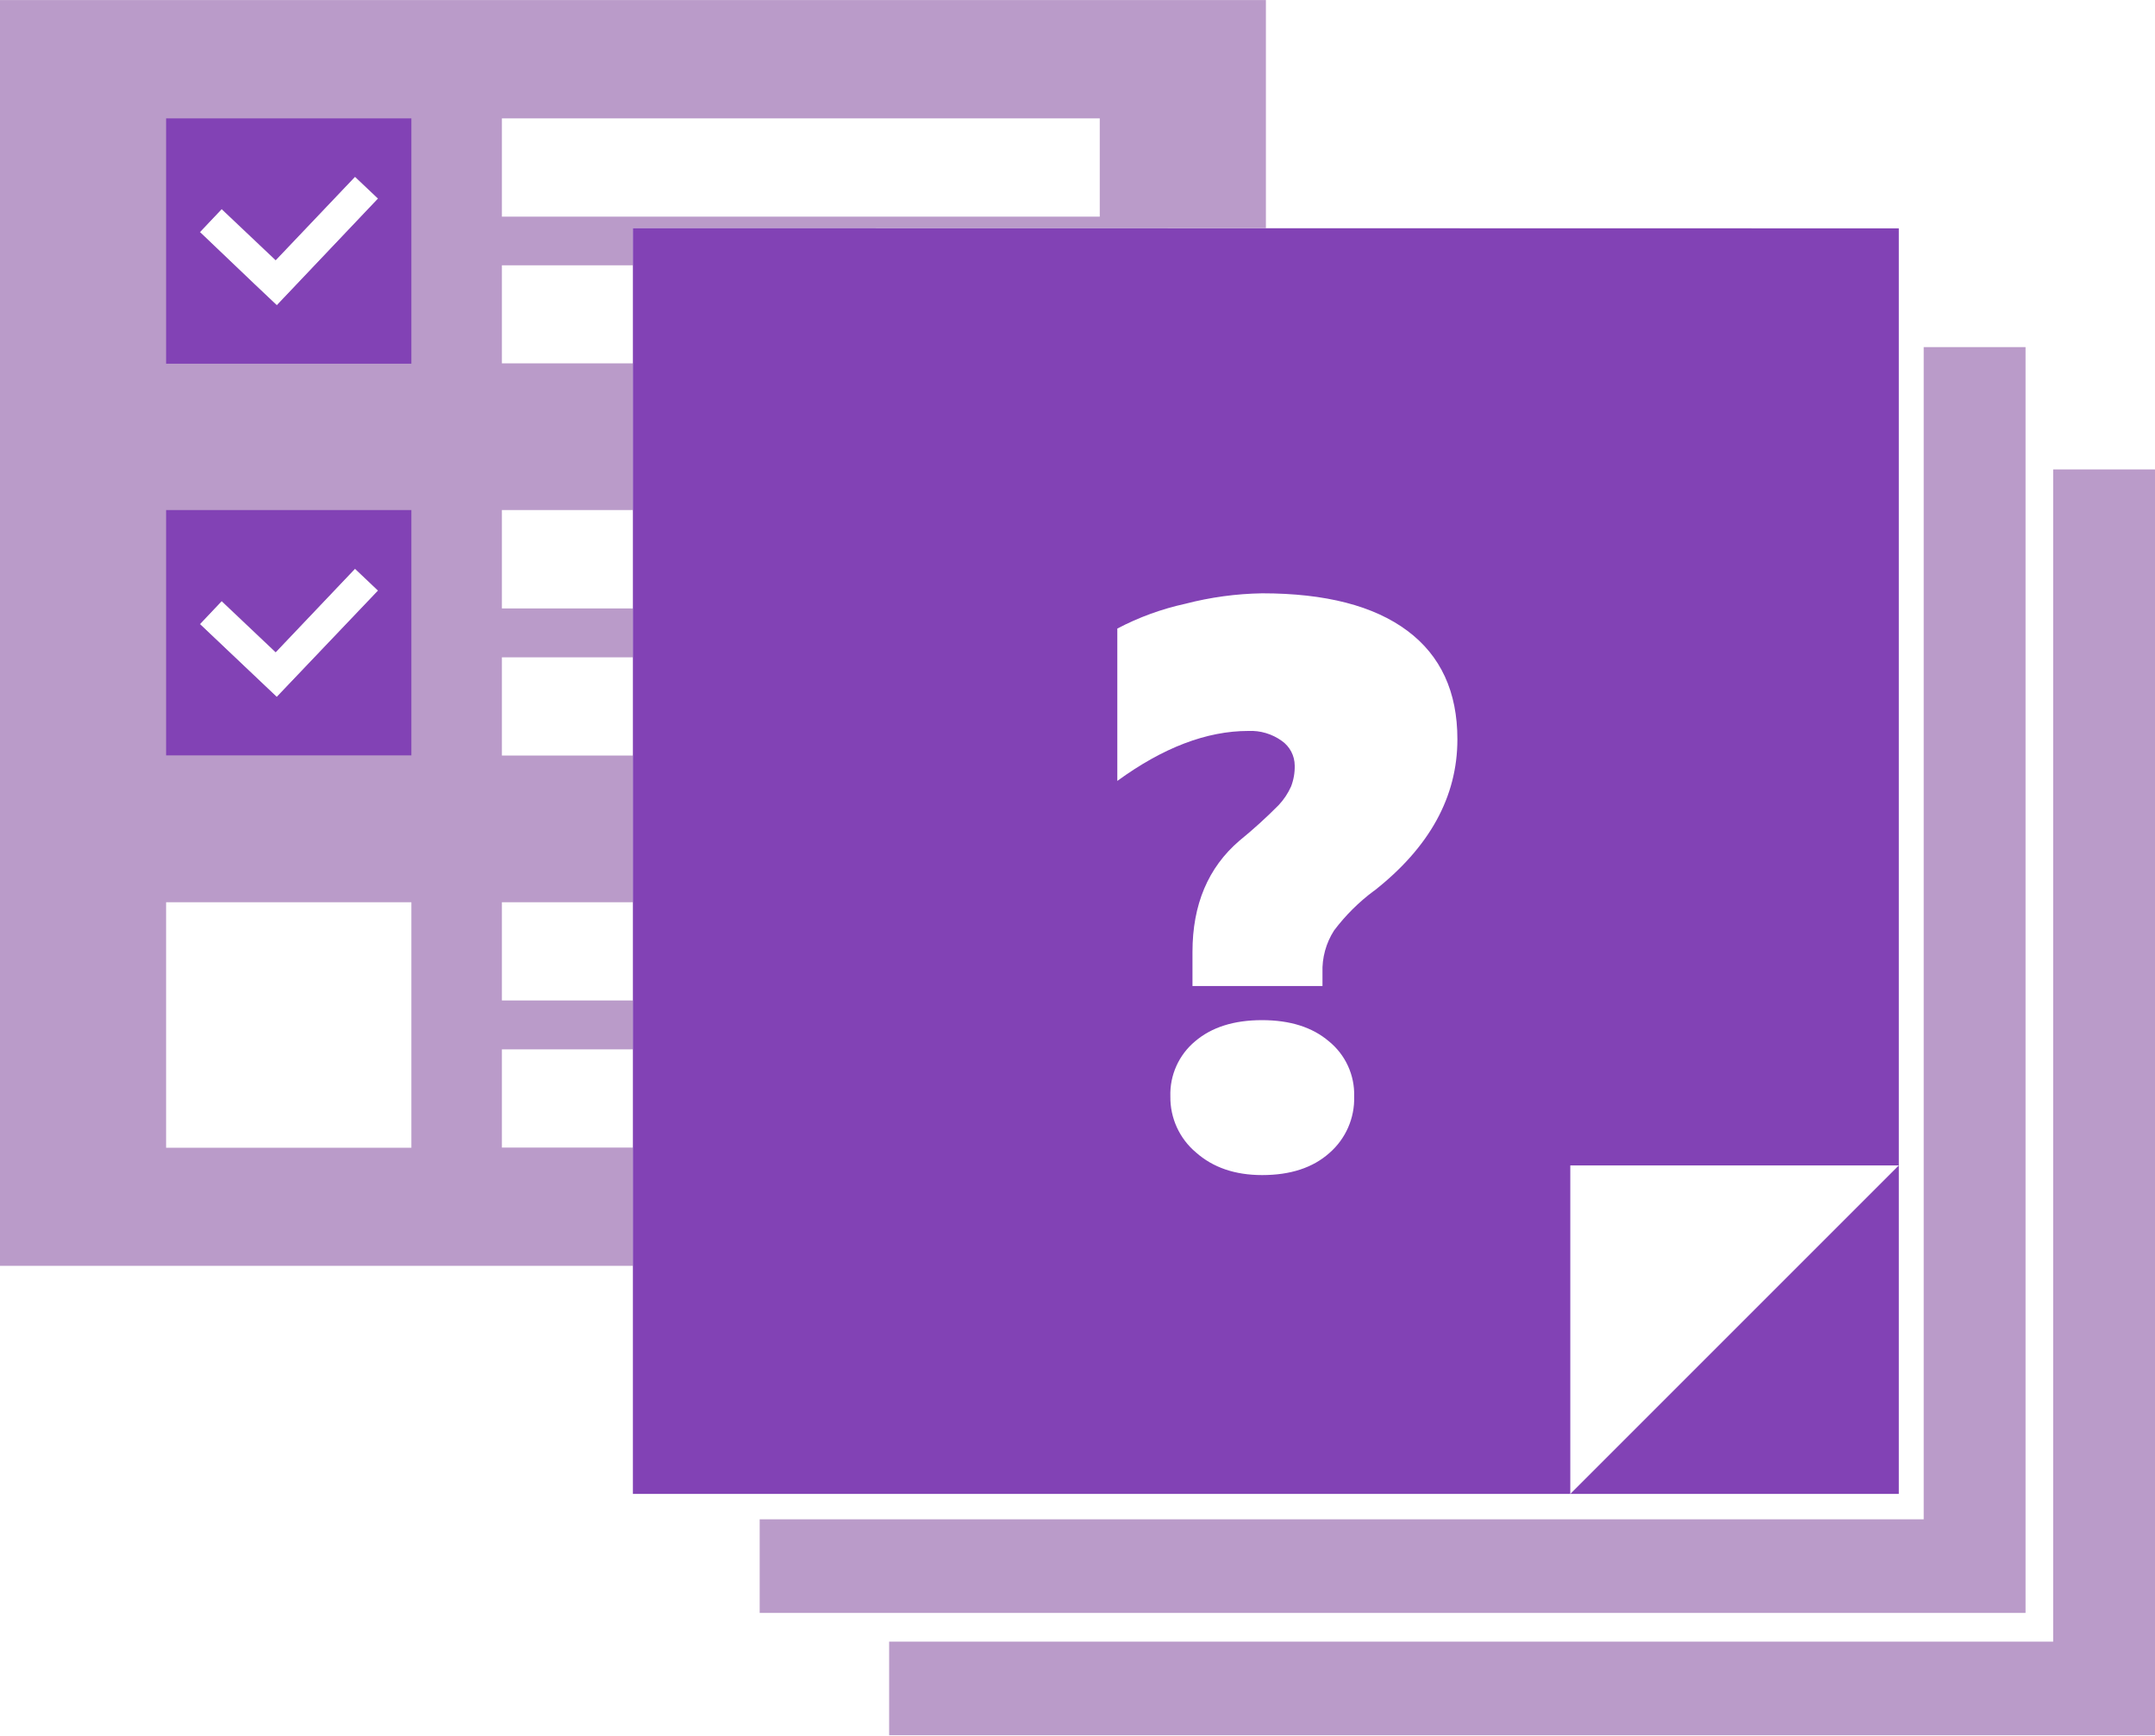
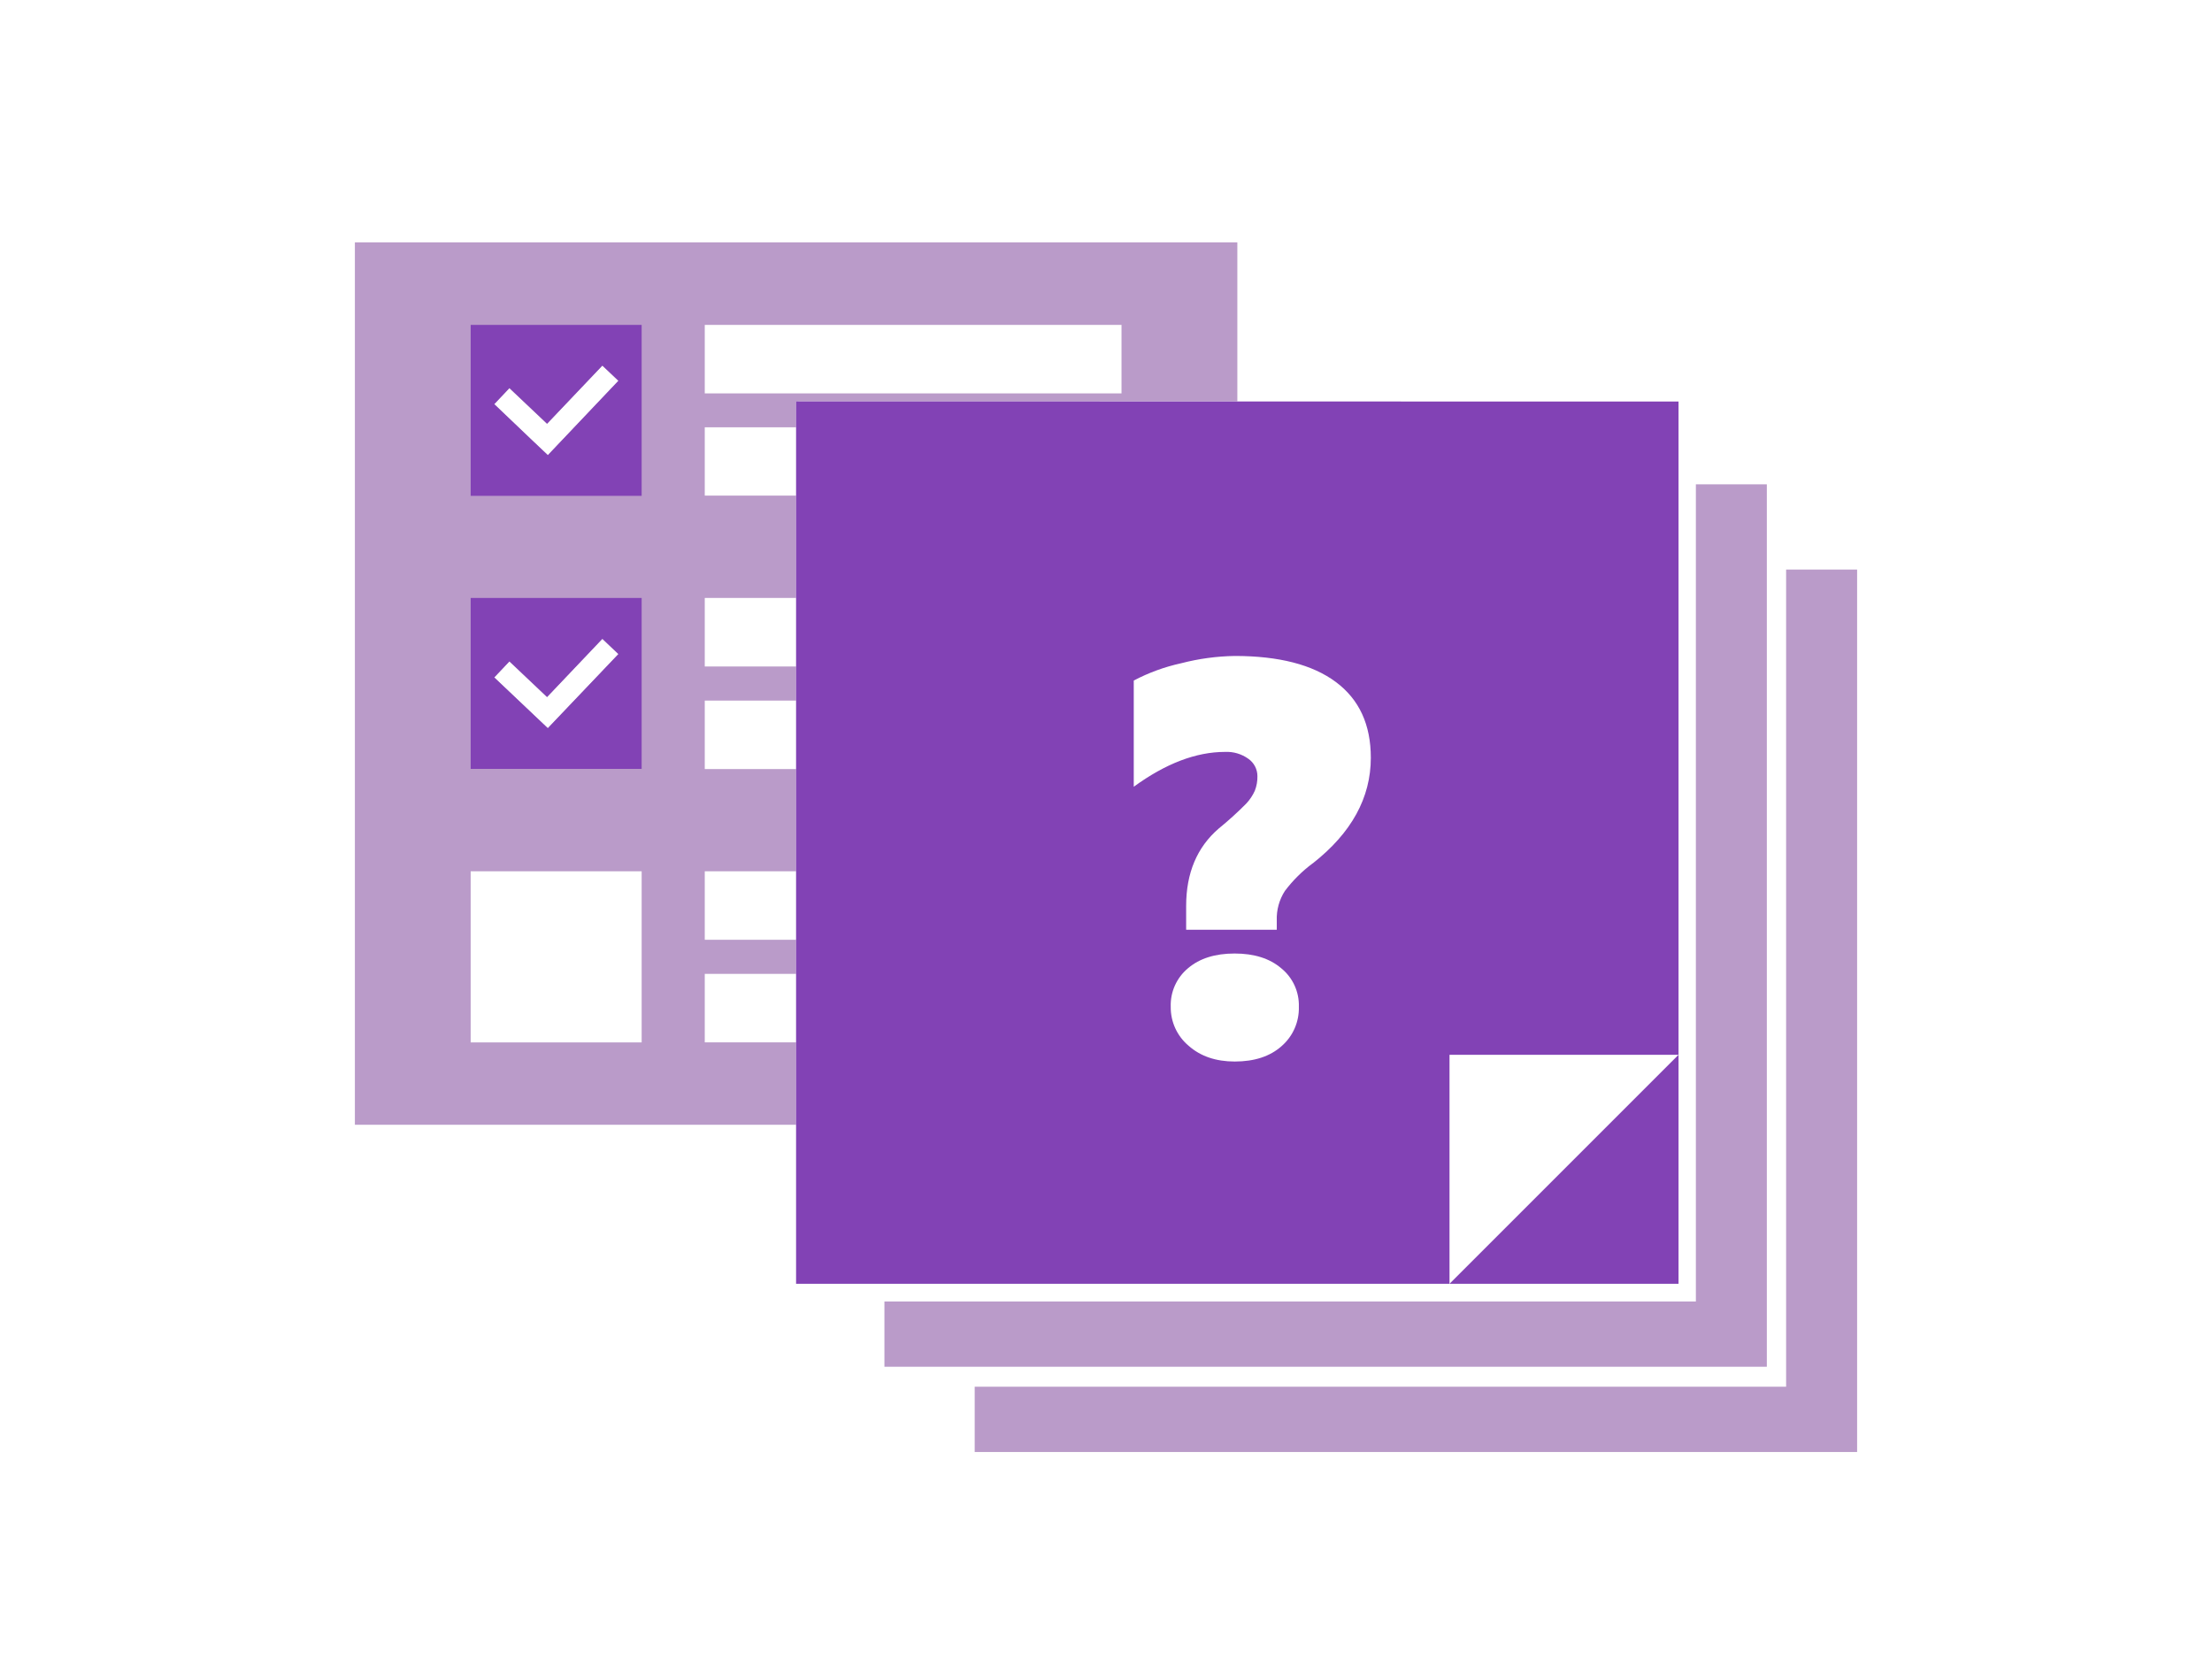
- <svg xmlns="http://www.w3.org/2000/svg" viewBox="0 0 434.64 349.99">
+ <svg xmlns="http://www.w3.org/2000/svg" viewBox="0 0 640 480">
  <defs>
    <style>.cls-1{fill:#ba9bc9;}.cls-2{fill:#8242b5;}</style>
  </defs>
  <g id="圖層_5" data-name="圖層 5">
-     <path class="cls-1" d="M230.33,301.58H203.91V281.77h26.42v-9.86H203.91V252.1h26.42V222.51H203.91V202.7h26.42v-9.86H203.91V173h26.42v-29.6H203.91V123.63h26.42v-7.5H358v-46H102.68V325.43H230.33ZM203.91,94H324.49v19.81H203.91Zm-56.54,18.31,10.89,10.31,16-16.83,4.65,4.4-20.37,21.5,0,0-4.61-4.36L143,116.93Zm0,79.07,10.89,10.31,16-16.84,4.65,4.41L158.5,210.72l0,0-4.61-4.37L143,196Zm38.28,110.23H136.18V252.1h49.47Z" transform="translate(-102.68 -70.12)" />
+     <path class="cls-1" d="M230.33,301.58H203.91V281.77h26.42v-9.86H203.91V252.1h26.42V222.51H203.91V202.7h26.42v-9.86H203.91V173h26.42v-29.6H203.91V123.63h26.42v-7.5H358v-46H102.68V325.43H230.33ZM203.91,94H324.49v19.81H203.91Zm-56.54,18.31,10.89,10.31,16-16.83,4.65,4.4-20.37,21.5,0,0-4.61-4.36L143,116.93Zm0,79.07,10.89,10.31,16-16.84,4.65,4.41L158.5,210.72l0,0-4.61-4.37L143,196Zm38.28,110.23H136.18V252.1h49.47Z" />
  </g>
  <g id="圖層_3" data-name="圖層 3">
-     <polygon class="cls-1" points="387.99 70.01 387.99 306.44 153.22 306.44 153.22 325.32 408.53 325.32 408.53 70.01 387.99 70.01" />
-     <polygon class="cls-2" points="382.97 301.32 382.97 235.06 316.71 301.32 382.97 301.32" />
-     <polygon class="cls-1" points="414.1 94.68 414.1 331.11 179.33 331.11 179.33 349.99 434.64 349.99 434.64 94.68 414.1 94.68" />
-     <path class="cls-2" d="M230.33,116.13V371.44H419.39V305.18h66.26v-189ZM370.8,302.68q-5,4.45-13.55,4.45-8.21,0-13.36-4.57a14.48,14.48,0,0,1-5.16-11.29,13.88,13.88,0,0,1,5-11.13q5-4.26,13.48-4.26t13.48,4.26a13.79,13.79,0,0,1,5.11,11.13A14.54,14.54,0,0,1,370.8,302.68Zm9-52.89a39.88,39.88,0,0,0-8.05,8,14.78,14.78,0,0,0-2.34,8.51V269H343.19v-6.88q0-14.3,9.45-22.42a99.32,99.32,0,0,0,7.93-7.19,13.51,13.51,0,0,0,2.5-3.75,11,11,0,0,0,.74-4.21,6.12,6.12,0,0,0-2.61-5,10.69,10.69,0,0,0-6.76-2q-12.58,0-26.41,10.08V196.9a54.38,54.38,0,0,1,13.71-5,65.92,65.92,0,0,1,15.51-2.11q19.14,0,29.26,7.54t10.11,21.91Q396.62,236.6,379.83,249.79Z" transform="translate(-102.68 -70.12)" />
+     <polygon class="cls-1" points="490.67 140.13 490.67 376.56 255.89 376.56 255.89 395.44 511.2 395.44 511.2 140.13 490.67 140.13" />
+     <polygon class="cls-2" points="485.65 371.44 485.65 305.18 419.39 371.44 485.65 371.44" />
+     <polygon class="cls-1" points="516.78 164.79 516.78 401.22 282.01 401.22 282.01 420.11 537.32 420.11 537.32 164.79 516.78 164.79" />
+     <path class="cls-2" d="M230.33,116.13V371.44H419.39V305.18h66.26v-189ZM370.8,302.68q-5,4.45-13.55,4.45-8.21,0-13.36-4.57a14.48,14.48,0,0,1-5.16-11.29,13.88,13.88,0,0,1,5-11.13q5-4.26,13.48-4.26t13.48,4.26a13.79,13.79,0,0,1,5.11,11.13A14.54,14.54,0,0,1,370.8,302.68Zm9-52.89a39.88,39.88,0,0,0-8.05,8,14.78,14.78,0,0,0-2.34,8.51V269H343.19v-6.88q0-14.3,9.45-22.42a99.32,99.32,0,0,0,7.93-7.19,13.51,13.51,0,0,0,2.5-3.75,11,11,0,0,0,.74-4.21,6.12,6.12,0,0,0-2.61-5,10.69,10.69,0,0,0-6.76-2q-12.58,0-26.41,10.08V196.9a54.38,54.38,0,0,1,13.71-5,65.92,65.92,0,0,1,15.51-2.11q19.14,0,29.26,7.54t10.11,21.91Q396.62,236.6,379.83,249.79Z" />
  </g>
  <g id="圖層_4" data-name="圖層 4">
-     <path class="cls-2" d="M136.18,94v49.47h49.47V94Zm22.32,37.69,0,0-4.61-4.36L143,116.93l4.4-4.65,10.89,10.31,16-16.83,4.65,4.4Z" transform="translate(-102.68 -70.12)" />
-     <path class="cls-2" d="M136.18,173v49.47h49.47V173Zm22.32,37.68,0,0-4.61-4.37L143,196l4.4-4.65,10.89,10.31,16-16.84,4.65,4.41Z" transform="translate(-102.68 -70.12)" />
+     <path class="cls-2" d="M136.18,94v49.47h49.47V94Zm22.32,37.69,0,0-4.61-4.36L143,116.93l4.4-4.65,10.89,10.31,16-16.83,4.65,4.4Z" />
+     <path class="cls-2" d="M136.18,173v49.47h49.47V173Zm22.32,37.68,0,0-4.61-4.37L143,196l4.4-4.65,10.89,10.31,16-16.84,4.65,4.41Z" />
  </g>
</svg>
